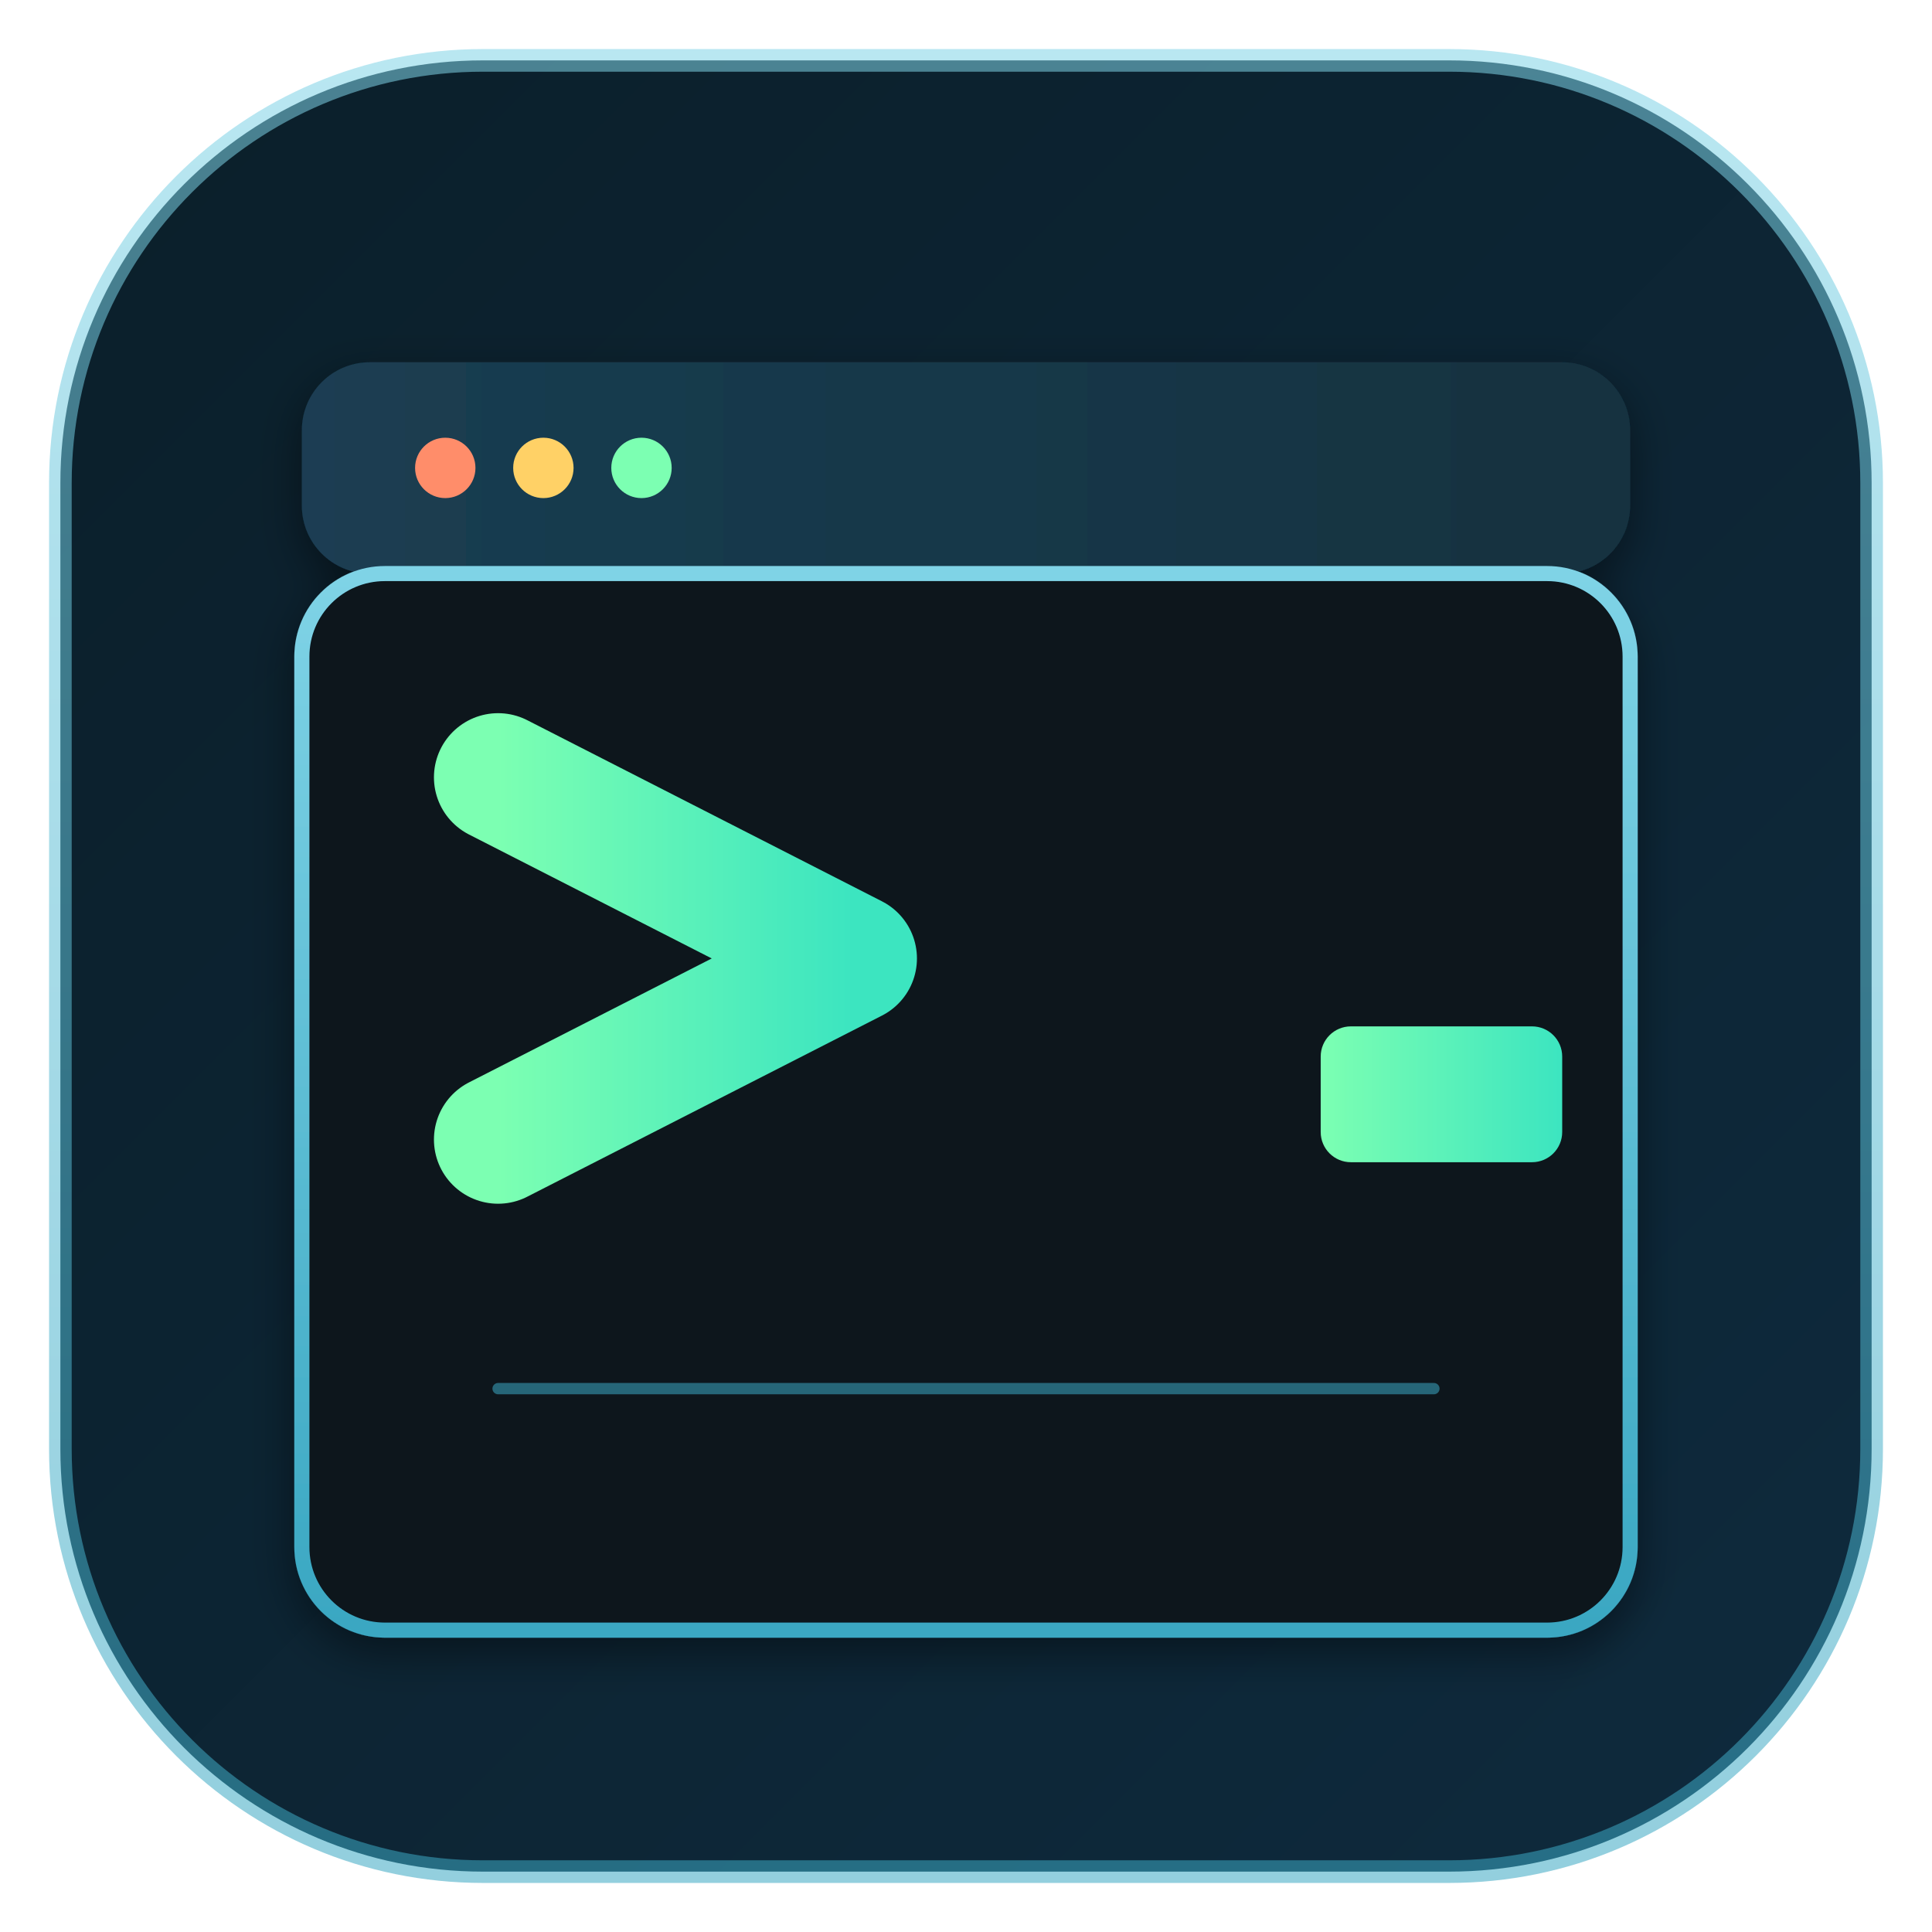
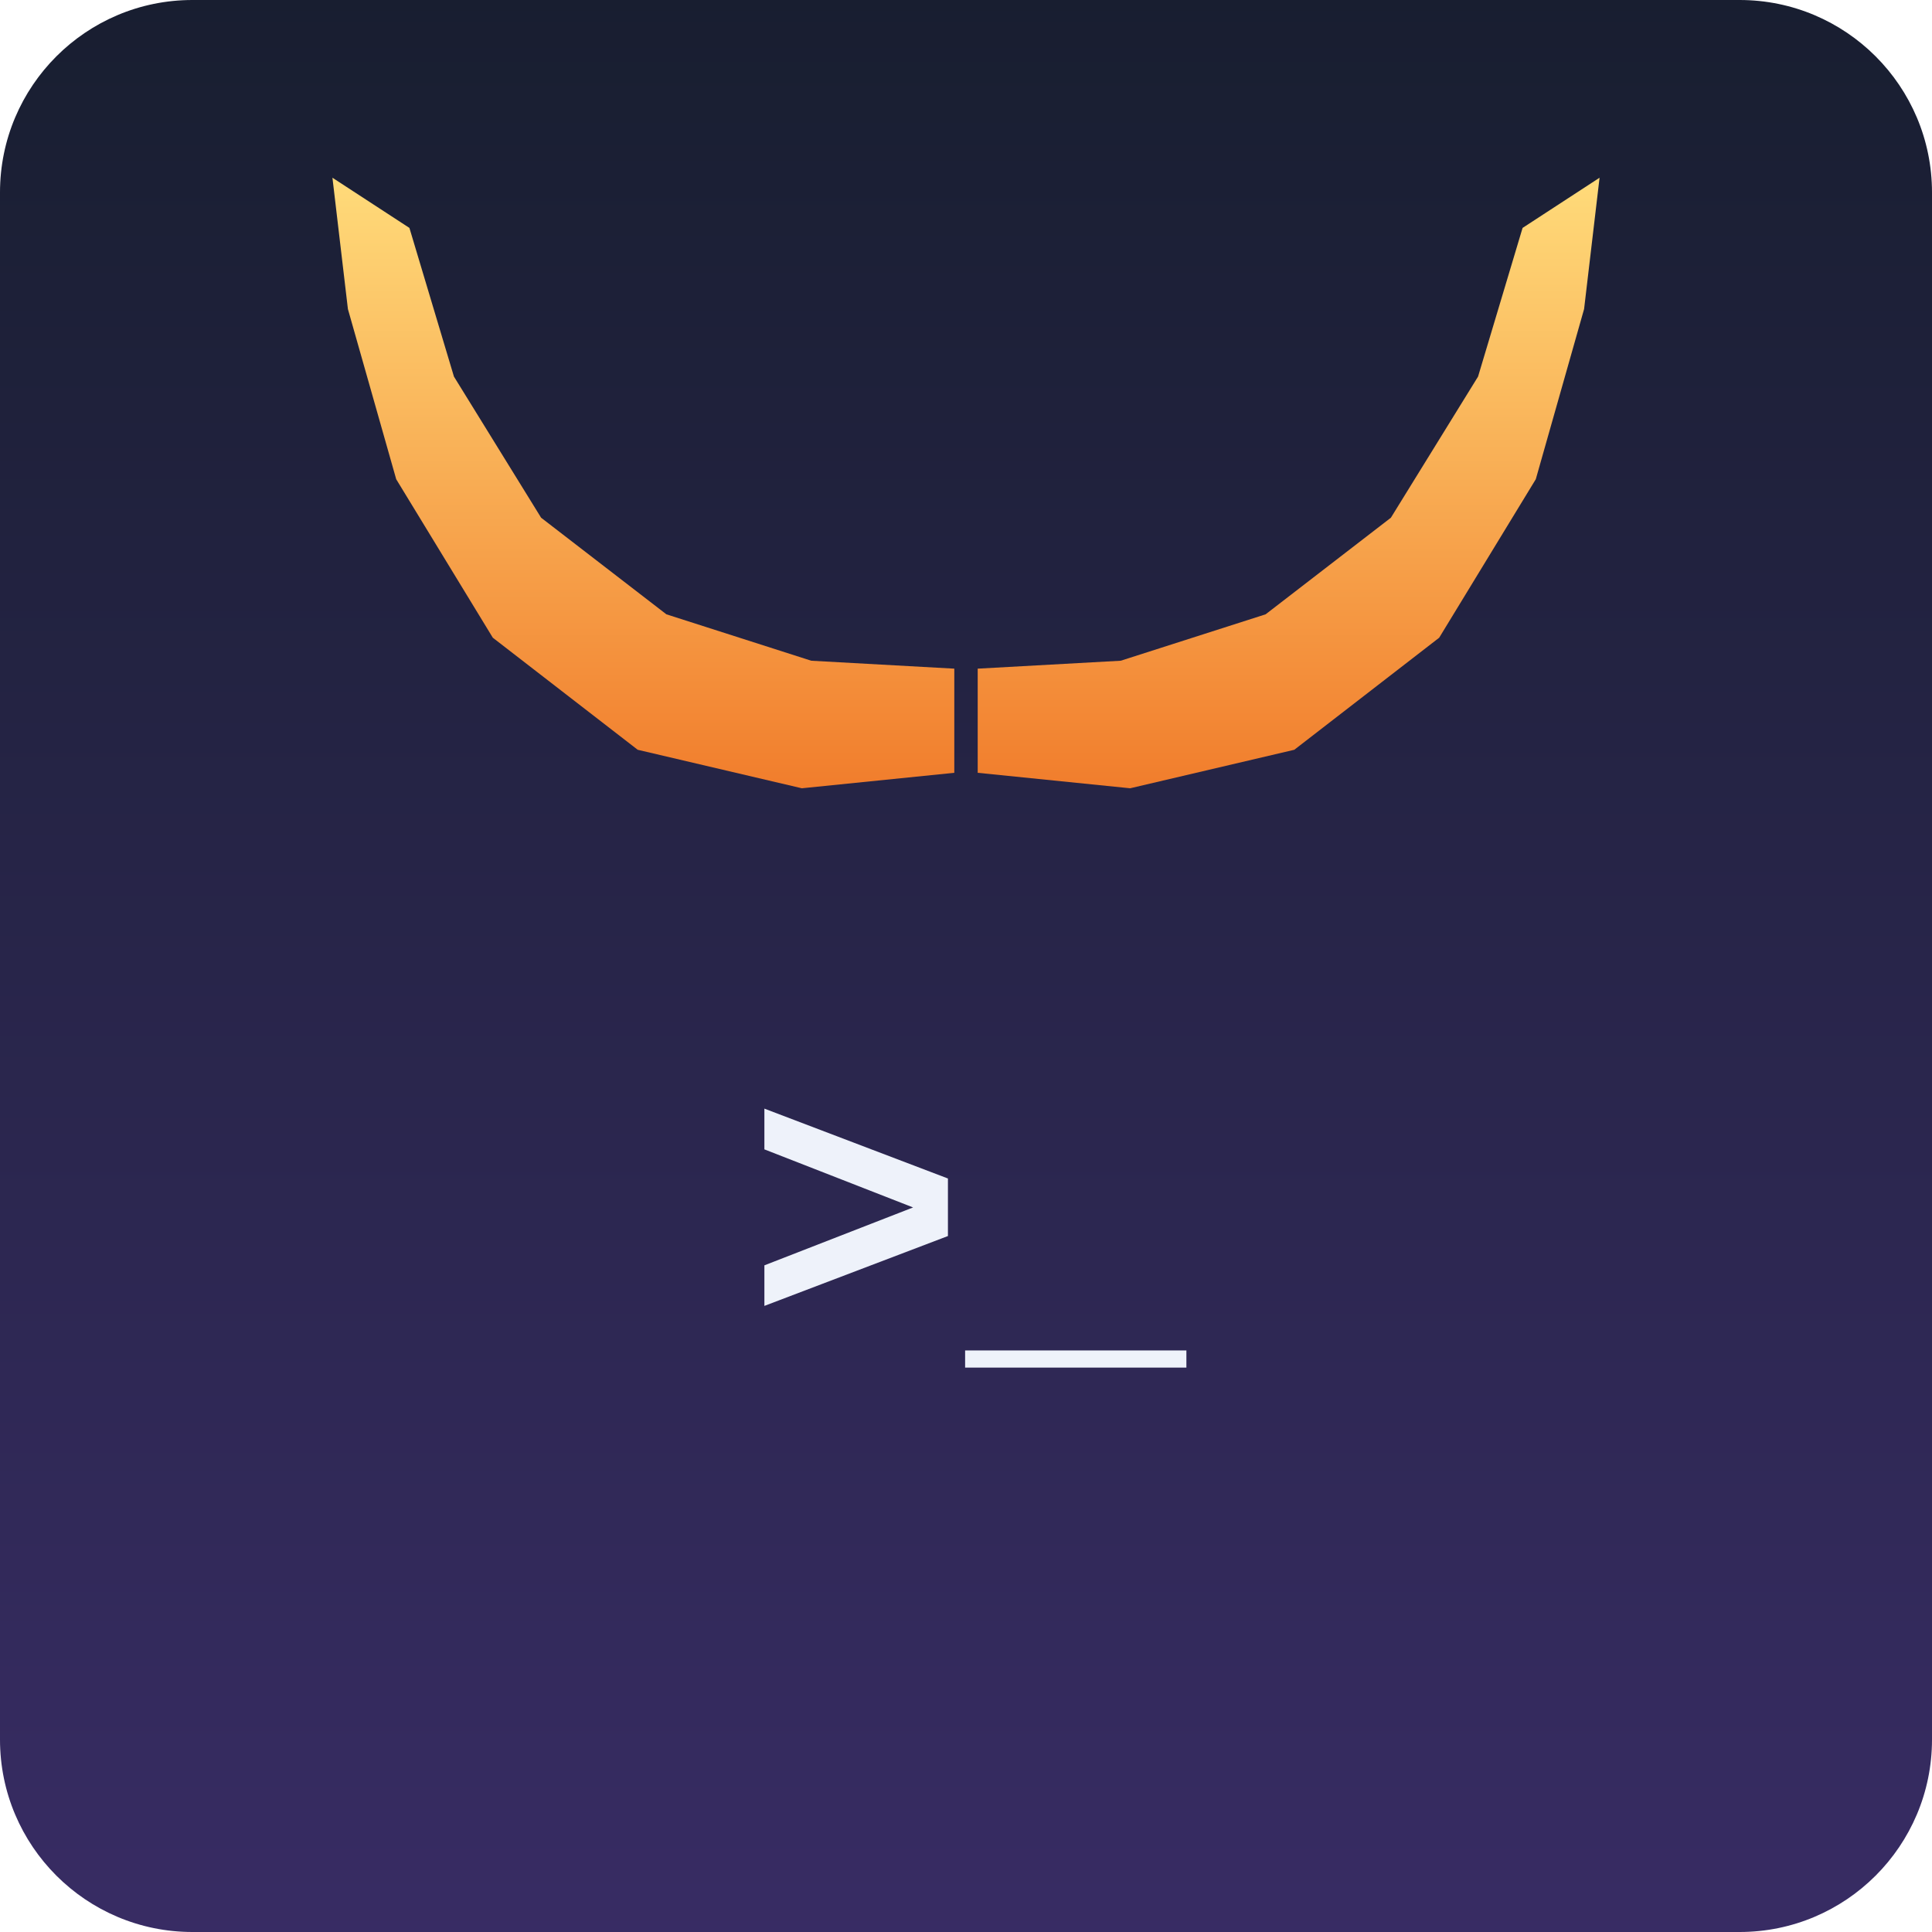
- <svg xmlns="http://www.w3.org/2000/svg" viewBox="0 0 512 512" role="img" aria-labelledby="title desc">
+ <svg xmlns="http://www.w3.org/2000/svg" viewBox="0 0 512 512">
  <defs>
-     <linearGradient id="bg" x1="0" y1="0" x2="1" y2="1">
-       <stop offset="0" stop-color="#0b1f2a" />
-       <stop offset="1" stop-color="#0e2a3d" />
+     <linearGradient id="bg" x1="0" y1="0" x2="0" y2="1">
+       <stop offset="0" stop-color="#181E30" />
+       <stop offset="1" stop-color="#382C64" />
    </linearGradient>
-     <linearGradient id="frame" x1="0" y1="0" x2="0" y2="1">
-       <stop offset="0" stop-color="#7fd3e6" />
-       <stop offset="1" stop-color="#3aa7c2" />
+     <linearGradient id="gold" x1="0" y1="0" x2="0" y2="1">
+       <stop offset="0" stop-color="#FFDB7A" />
+       <stop offset="1" stop-color="#F17D2C" />
    </linearGradient>
-     <linearGradient id="prompt" x1="0" y1="0" x2="1" y2="0">
-       <stop offset="0" stop-color="#7CFFB2" />
-       <stop offset="1" stop-color="#3CE5C0" />
-     </linearGradient>
-     <linearGradient id="titlebar" x1="0" y1="0" x2="1" y2="0">
-       <stop offset="0" stop-color="#1a3d52" />
-       <stop offset="1" stop-color="#16323f" />
-     </linearGradient>
-     <filter id="soft" x="-20%" y="-20%" width="140%" height="140%">
-       <feGaussianBlur in="SourceAlpha" stdDeviation="6" />
-       <feOffset dx="0" dy="4" result="off" />
-       <feComponentTransfer>
-         <feFuncA type="linear" slope="0.45" />
-       </feComponentTransfer>
-       <feMerge>
-         <feMergeNode />
-         <feMergeNode in="SourceGraphic" />
-       </feMerge>
-     </filter>
  </defs>
-   <rect x="16" y="16" width="480" height="480" rx="112" ry="112" fill="url(#bg)" />
-   <rect x="16" y="16" width="480" height="480" rx="112" ry="112" fill="none" stroke="url(#frame)" stroke-width="6" opacity="0.55" />
-   <g filter="url(#soft)">
-     <rect x="80" y="96" width="352" height="56" rx="18" fill="url(#titlebar)" />
-     <circle cx="118" cy="124" r="8" fill="#ff8d6b" />
-     <circle cx="144" cy="124" r="8" fill="#ffd166" />
-     <circle cx="170" cy="124" r="8" fill="#7CFFB2" />
-     <rect x="80" y="152" width="352" height="280" rx="22" fill="#08151e" stroke="url(#frame)" stroke-width="4" />
+   <rect width="512" height="512" rx="51" fill="url(#bg)" />
+   <g fill="url(#gold)">
+     <polygon points="252.9,204.8 212.5,208.9 169.0,198.7 130.6,169.0 105.0,127.0 92.2,81.9 88.1,47.1 108.5,60.4 120.3,99.8 143.4,137.2 176.6,162.8 215.0,175.1 252.9,177.2" />
+     <polygon points="259.1,204.8 299.5,208.9 343.0,198.7 381.4,169.0 407.0,127.0 419.8,81.9 423.9,47.1 403.5,60.4 391.7,99.8 368.6,137.2 335.4,162.8 297.0,175.1 259.1,177.2" />
  </g>
-   <g>
-     <path d="M 132 206 L 226 254 L 132 302" fill="none" stroke="url(#prompt)" stroke-width="34" stroke-linecap="round" stroke-linejoin="round" />
-     <rect x="350" y="272" width="64" height="36" rx="8" fill="url(#prompt)" />
-   </g>
-   <g opacity="0.55">
-     <line x1="132" y1="368" x2="380" y2="368" stroke="#3aa7c2" stroke-width="3" stroke-linecap="round" />
-   </g>
+   <text x="256" y="352" font-family="Consolas, 'Cascadia Mono', 'Courier New', monospace" font-weight="bold" font-size="97" fill="#EEF2FA" text-anchor="middle">&gt;_</text>
</svg>
